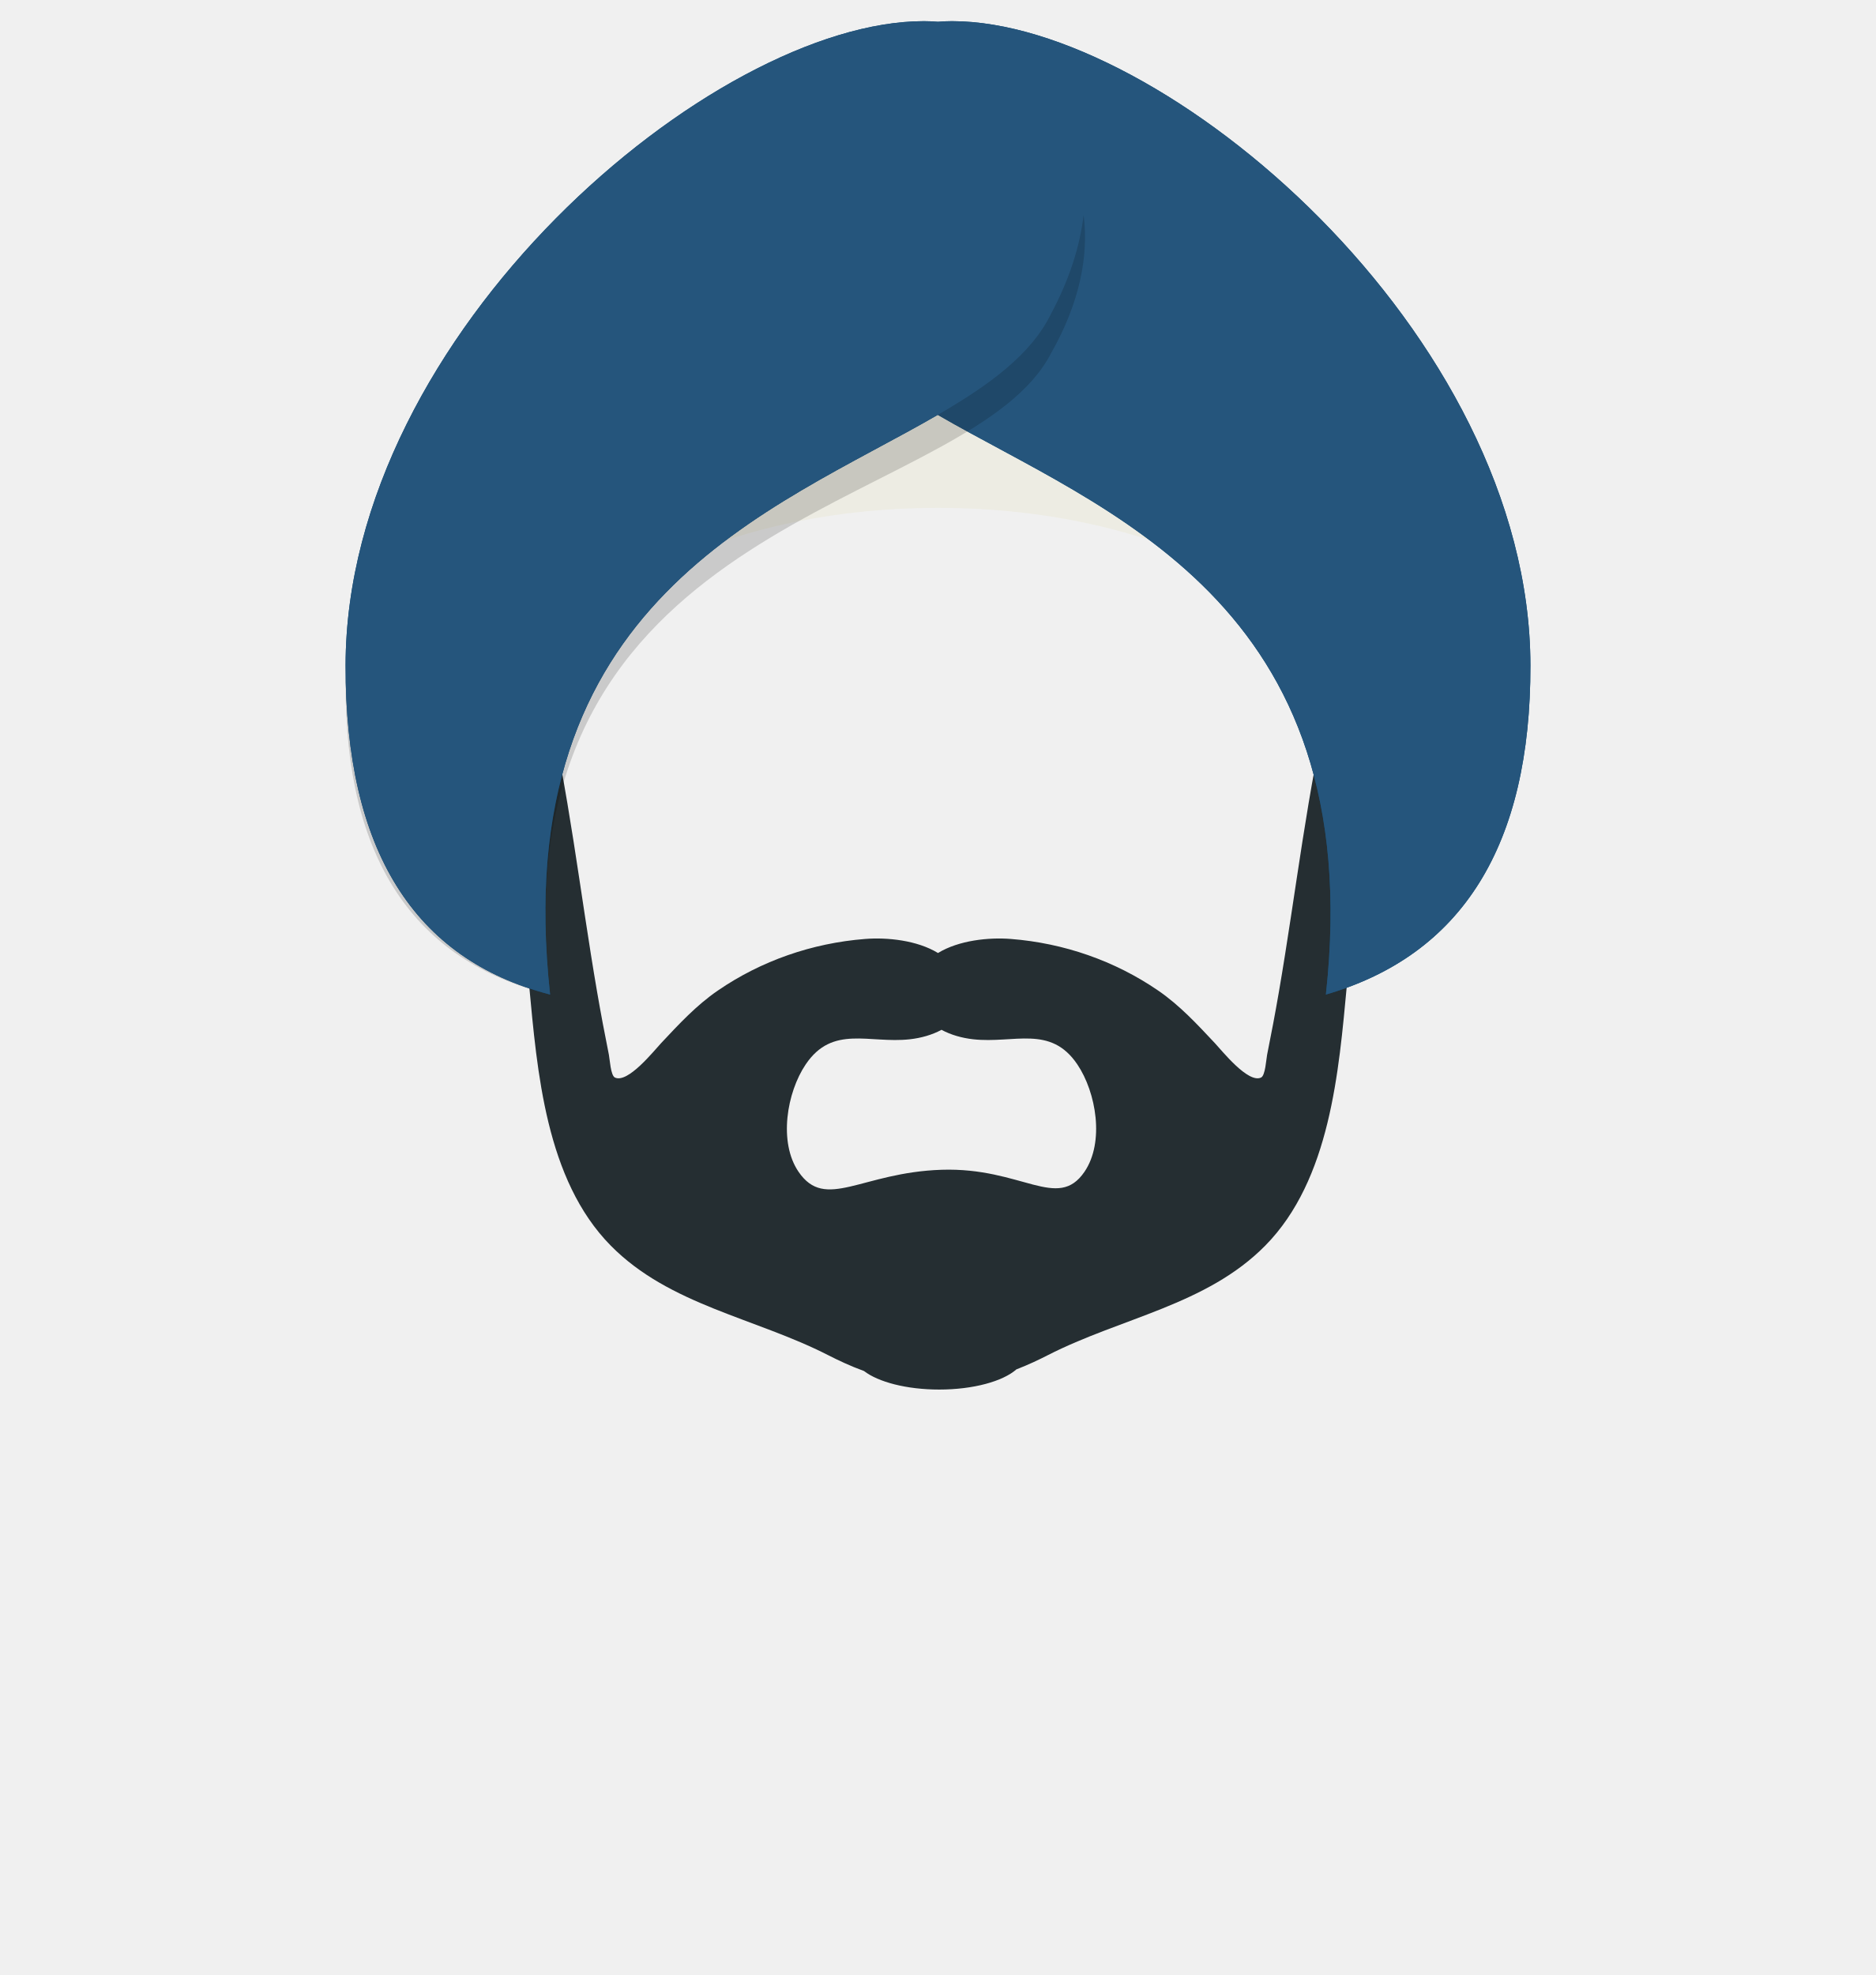
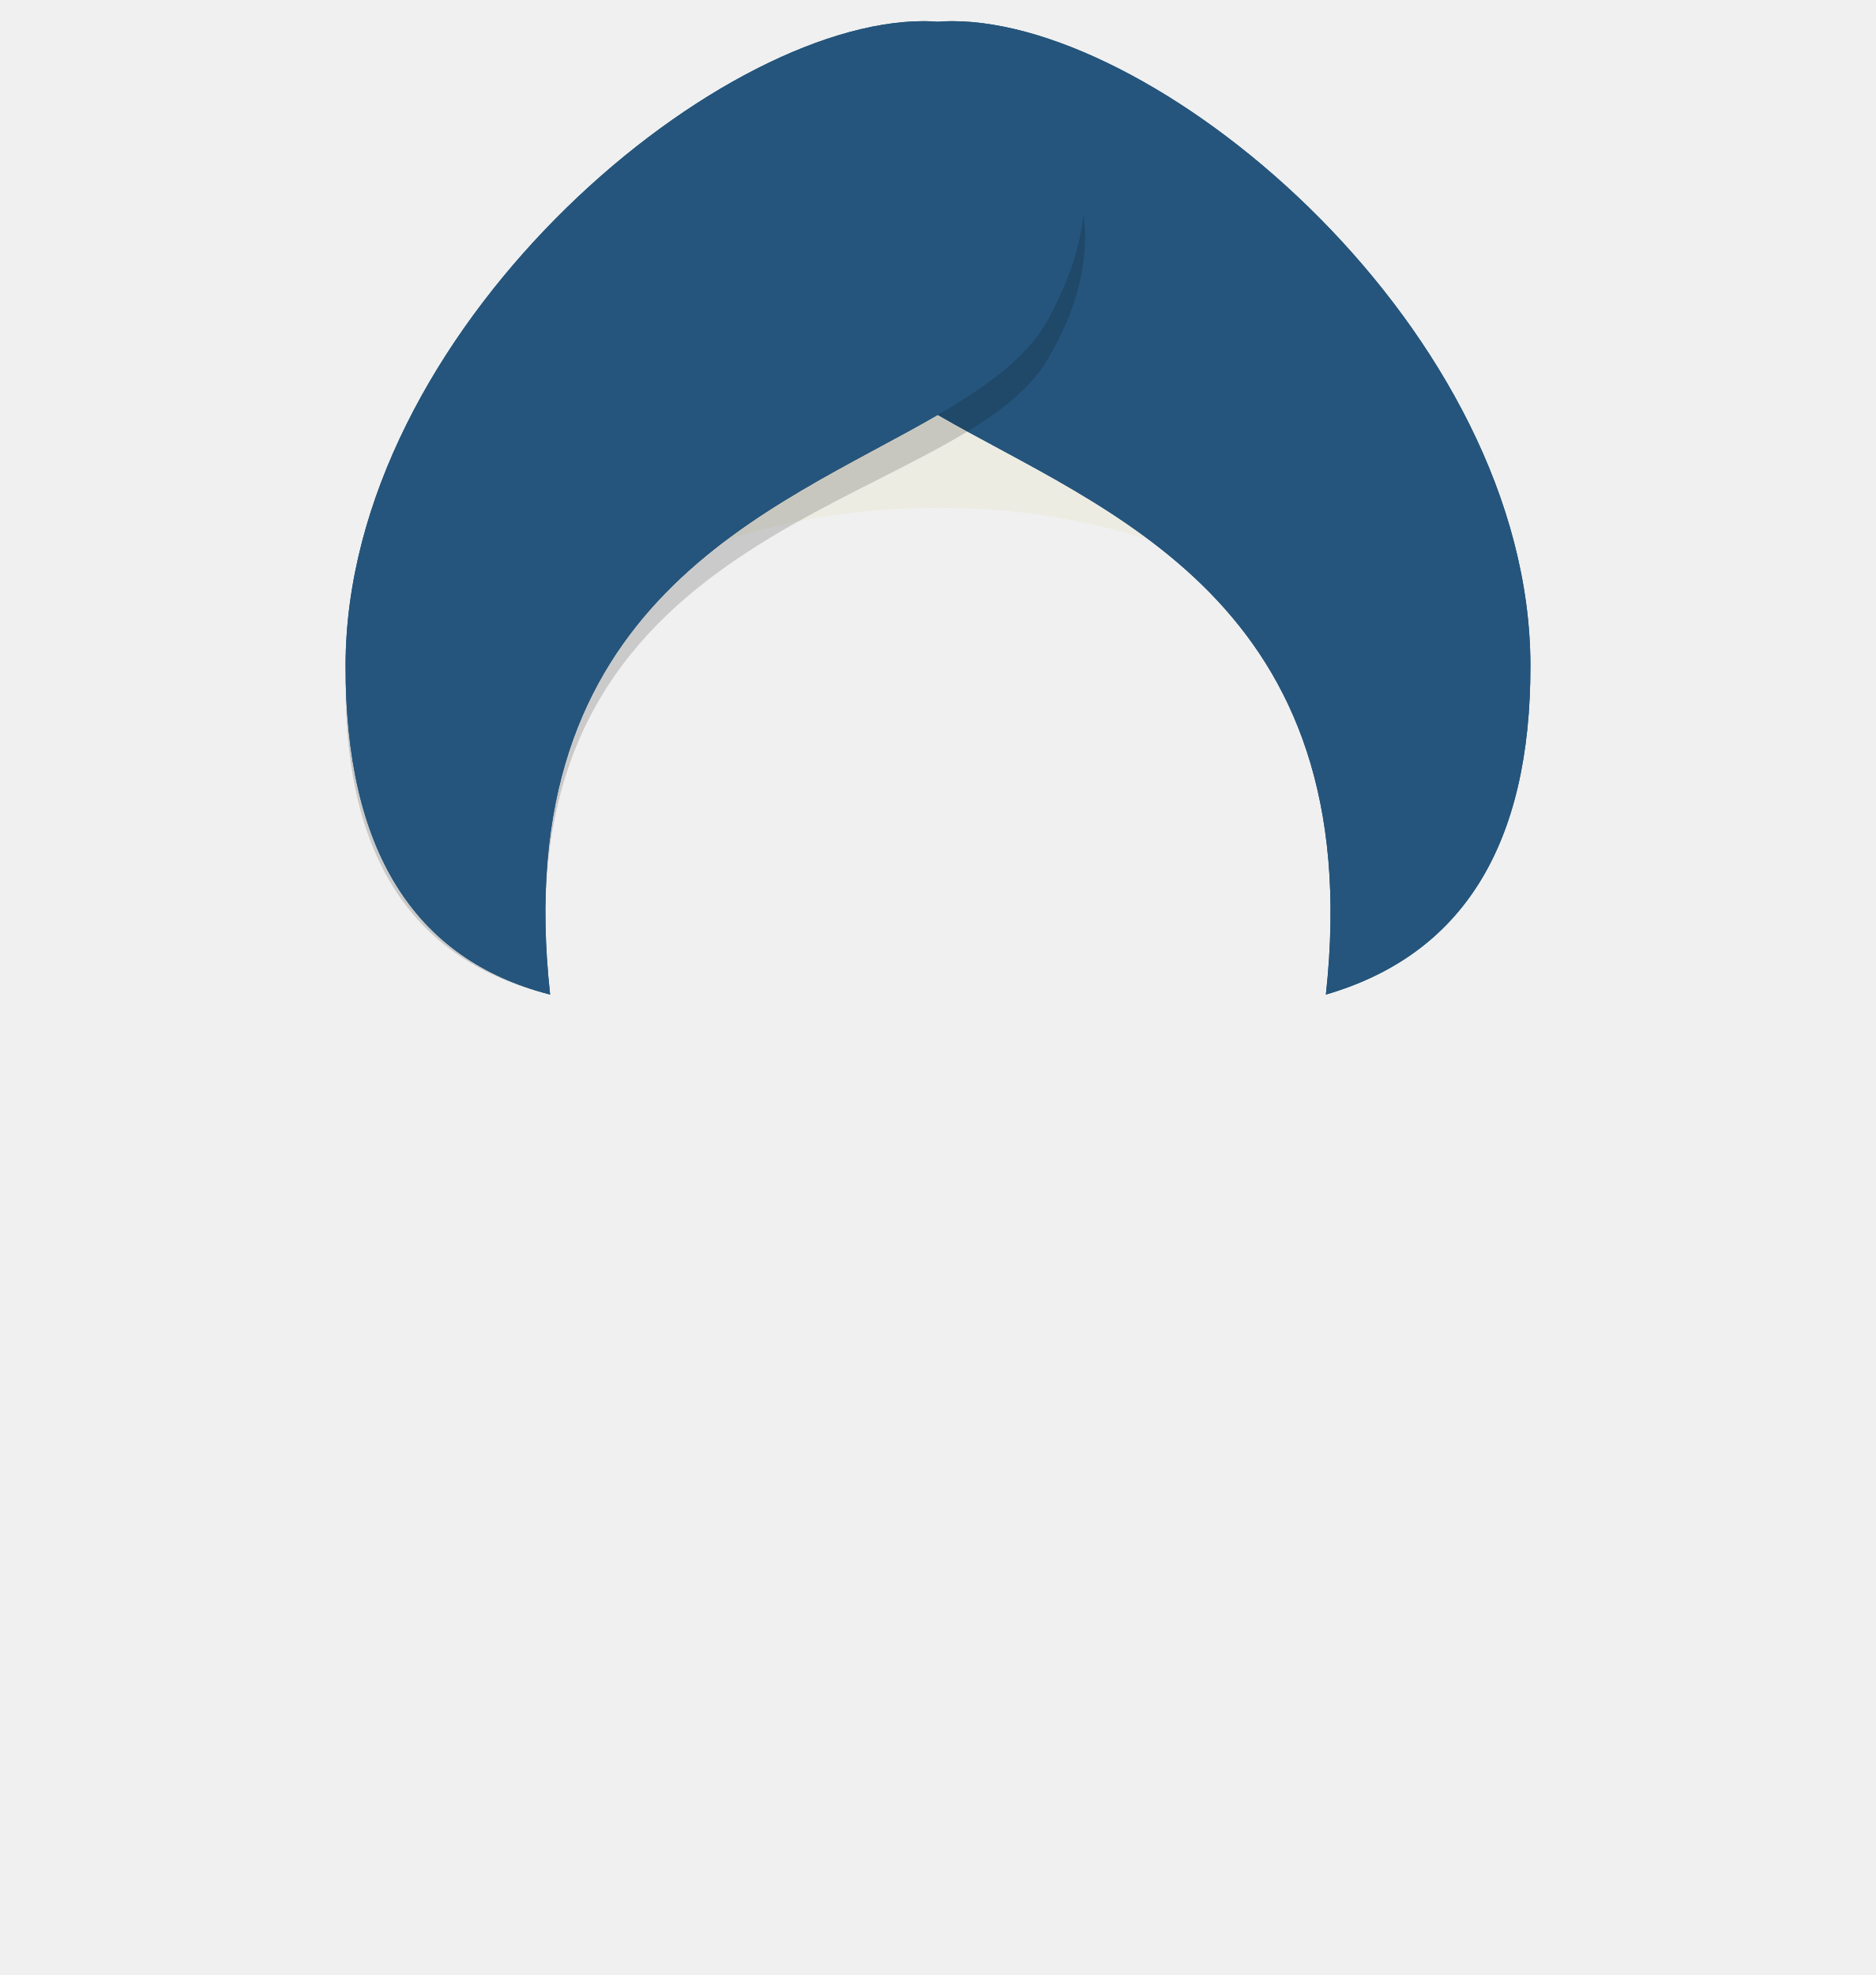
<svg xmlns="http://www.w3.org/2000/svg" xmlns:xlink="http://www.w3.org/1999/xlink" width="266px" height="280px" viewBox="0 0 266 280" version="1.1">
  <defs>
    <path d="M83.498,93.841 C72.124,94.219 67.05,99.721 63.229,94.13 C60.361,89.932 61.561,82.874 64.241,78.903 C68.054,73.251 73.227,75.985 79.01,75.34 C80.583,75.165 82.163,74.723 83.498,74 C84.834,74.723 86.414,75.165 87.986,75.34 C93.77,75.985 98.943,73.251 102.756,78.903 C105.435,82.874 106.635,89.932 103.767,94.13 C99.946,99.721 94.873,93.463 83.498,93.841 Z M138.72,26 C135.336,40.075 133.781,54.434 131.328,68.671 C130.816,71.639 130.257,74.596 129.662,77.55 C129.538,78.17 129.415,80.473 128.811,80.764 C126.982,81.648 123.254,76.947 122.257,75.885 C119.754,73.219 117.272,70.529 114.223,68.437 C108.063,64.21 100.85,61.711 93.345,61.118 C90.205,60.869 85.959,61.303 83,63.11 C80.041,61.303 75.795,60.869 72.654,61.118 C65.149,61.711 57.937,64.21 51.777,68.437 C48.728,70.529 46.246,73.219 43.742,75.885 C42.746,76.947 39.018,81.648 37.189,80.764 C36.585,80.473 36.462,78.17 36.337,77.55 C35.743,74.596 35.183,71.639 34.672,68.671 C32.219,54.434 30.664,40.075 27.28,26 C26.296,26 25.432,44.748 25.322,46.495 C24.875,53.589 24.353,60.525 25.02,67.626 C26.17,79.875 27.37,95.234 36.592,104.588 C44.925,113.039 57.023,114.806 67.459,120.141 C68.802,120.828 70.584,121.676 72.506,122.371 C74.531,123.934 78.546,125 83.172,125 C88.024,125 92.205,123.827 94.12,122.138 C95.801,121.493 97.345,120.753 98.541,120.141 C108.976,114.805 121.075,113.039 129.408,104.588 C138.63,95.234 139.829,79.875 140.98,67.626 C141.647,60.525 141.125,53.589 140.678,46.495 C140.568,44.748 139.704,26 138.72,26 Z" id="path-1" />
    <path d="M86,0 C115.851,0 167.918,44.148 168,91.324 C168.044,116.801 158.377,132.36 139,138 C145.115,82.11 107.403,69.414 83.97,55.816 C60.512,69.414 22.862,82.11 29,138 C9.622,132.999 -0.044,117.44 6.61437384e-05,91.324 C0.08,44.148 52.074,0 82,0 C82.668,0 83.333,0.03 83.991,0.088 C84.656,0.03 85.326,0 86,0 Z" id="path-3" />
  </defs>
  <g id="Top/Accesories/Turban" stroke="none" stroke-width="1" fill="none" fill-rule="evenodd">
-     <g id="Facial-Hair/Beard-Medium" transform="translate(50, 72)">
-       <mask id="mask-2" fill="white">
-         <use xlink:href="#path-1" />
-       </mask>
-       <use id="Beardness" fill="#252E32" fill-rule="evenodd" xlink:href="#path-1" />
-       <g id="Hair-Color" mask="url(#mask-2)" fill="" fill-rule="evenodd">
-         <rect id="Color" x="0" y="0" width="166" height="152" />
-       </g>
-     </g>
+     <g id="Facial-Hair" transform="translate(49, 72)" />
    <g id="Turban" transform="translate(1, 0)">
      <path d="M132,57 C164.585,57 191,71.775 191,90 C191,92.58 190.471,95.09 189.47,97.5 C183.397,82.887 159.972,72 132,72 C104.028,72 80.602,82.888 74.53,97.5 C73.529,95.091 73,92.58 73,90 C73,71.775 99.415,57 132,57 Z" id="Band" fill="#EDECE3" />
      <g transform="translate(48, 3)">
        <mask id="mask-4" fill="white">
          <use xlink:href="#path-3" />
        </mask>
        <use id="Turban-Mask" fill="#124C74" xlink:href="#path-3" />
        <g id="Fabric-Color" mask="url(#mask-4)" fill="#25557C">
          <g transform="translate(-48, -3)" id="🖍Color">
            <rect x="0" y="0" width="264" height="280" />
          </g>
        </g>
      </g>
      <path d="M48,97.029 L48.012,96.094 C48.402,121.145 58.065,136.113 77,141 L77,141 C57.622,136.289 47.956,121.632 48,97.029 Z M148,50.136 C136.877,71.51 76.878,72.002 76.337,129.226 C76.404,67.759 136.833,67.324 148,44.544 C150.669,39.568 152.141,34.837 152.645,30.471 C153.39,36.197 152.126,42.89 148,50.136 Z" id="Shadow" fill-opacity="0.16" fill="#000000" />
    </g>
    <g id="Accessory" transform="translate(62, 85)" />
  </g>
</svg>
